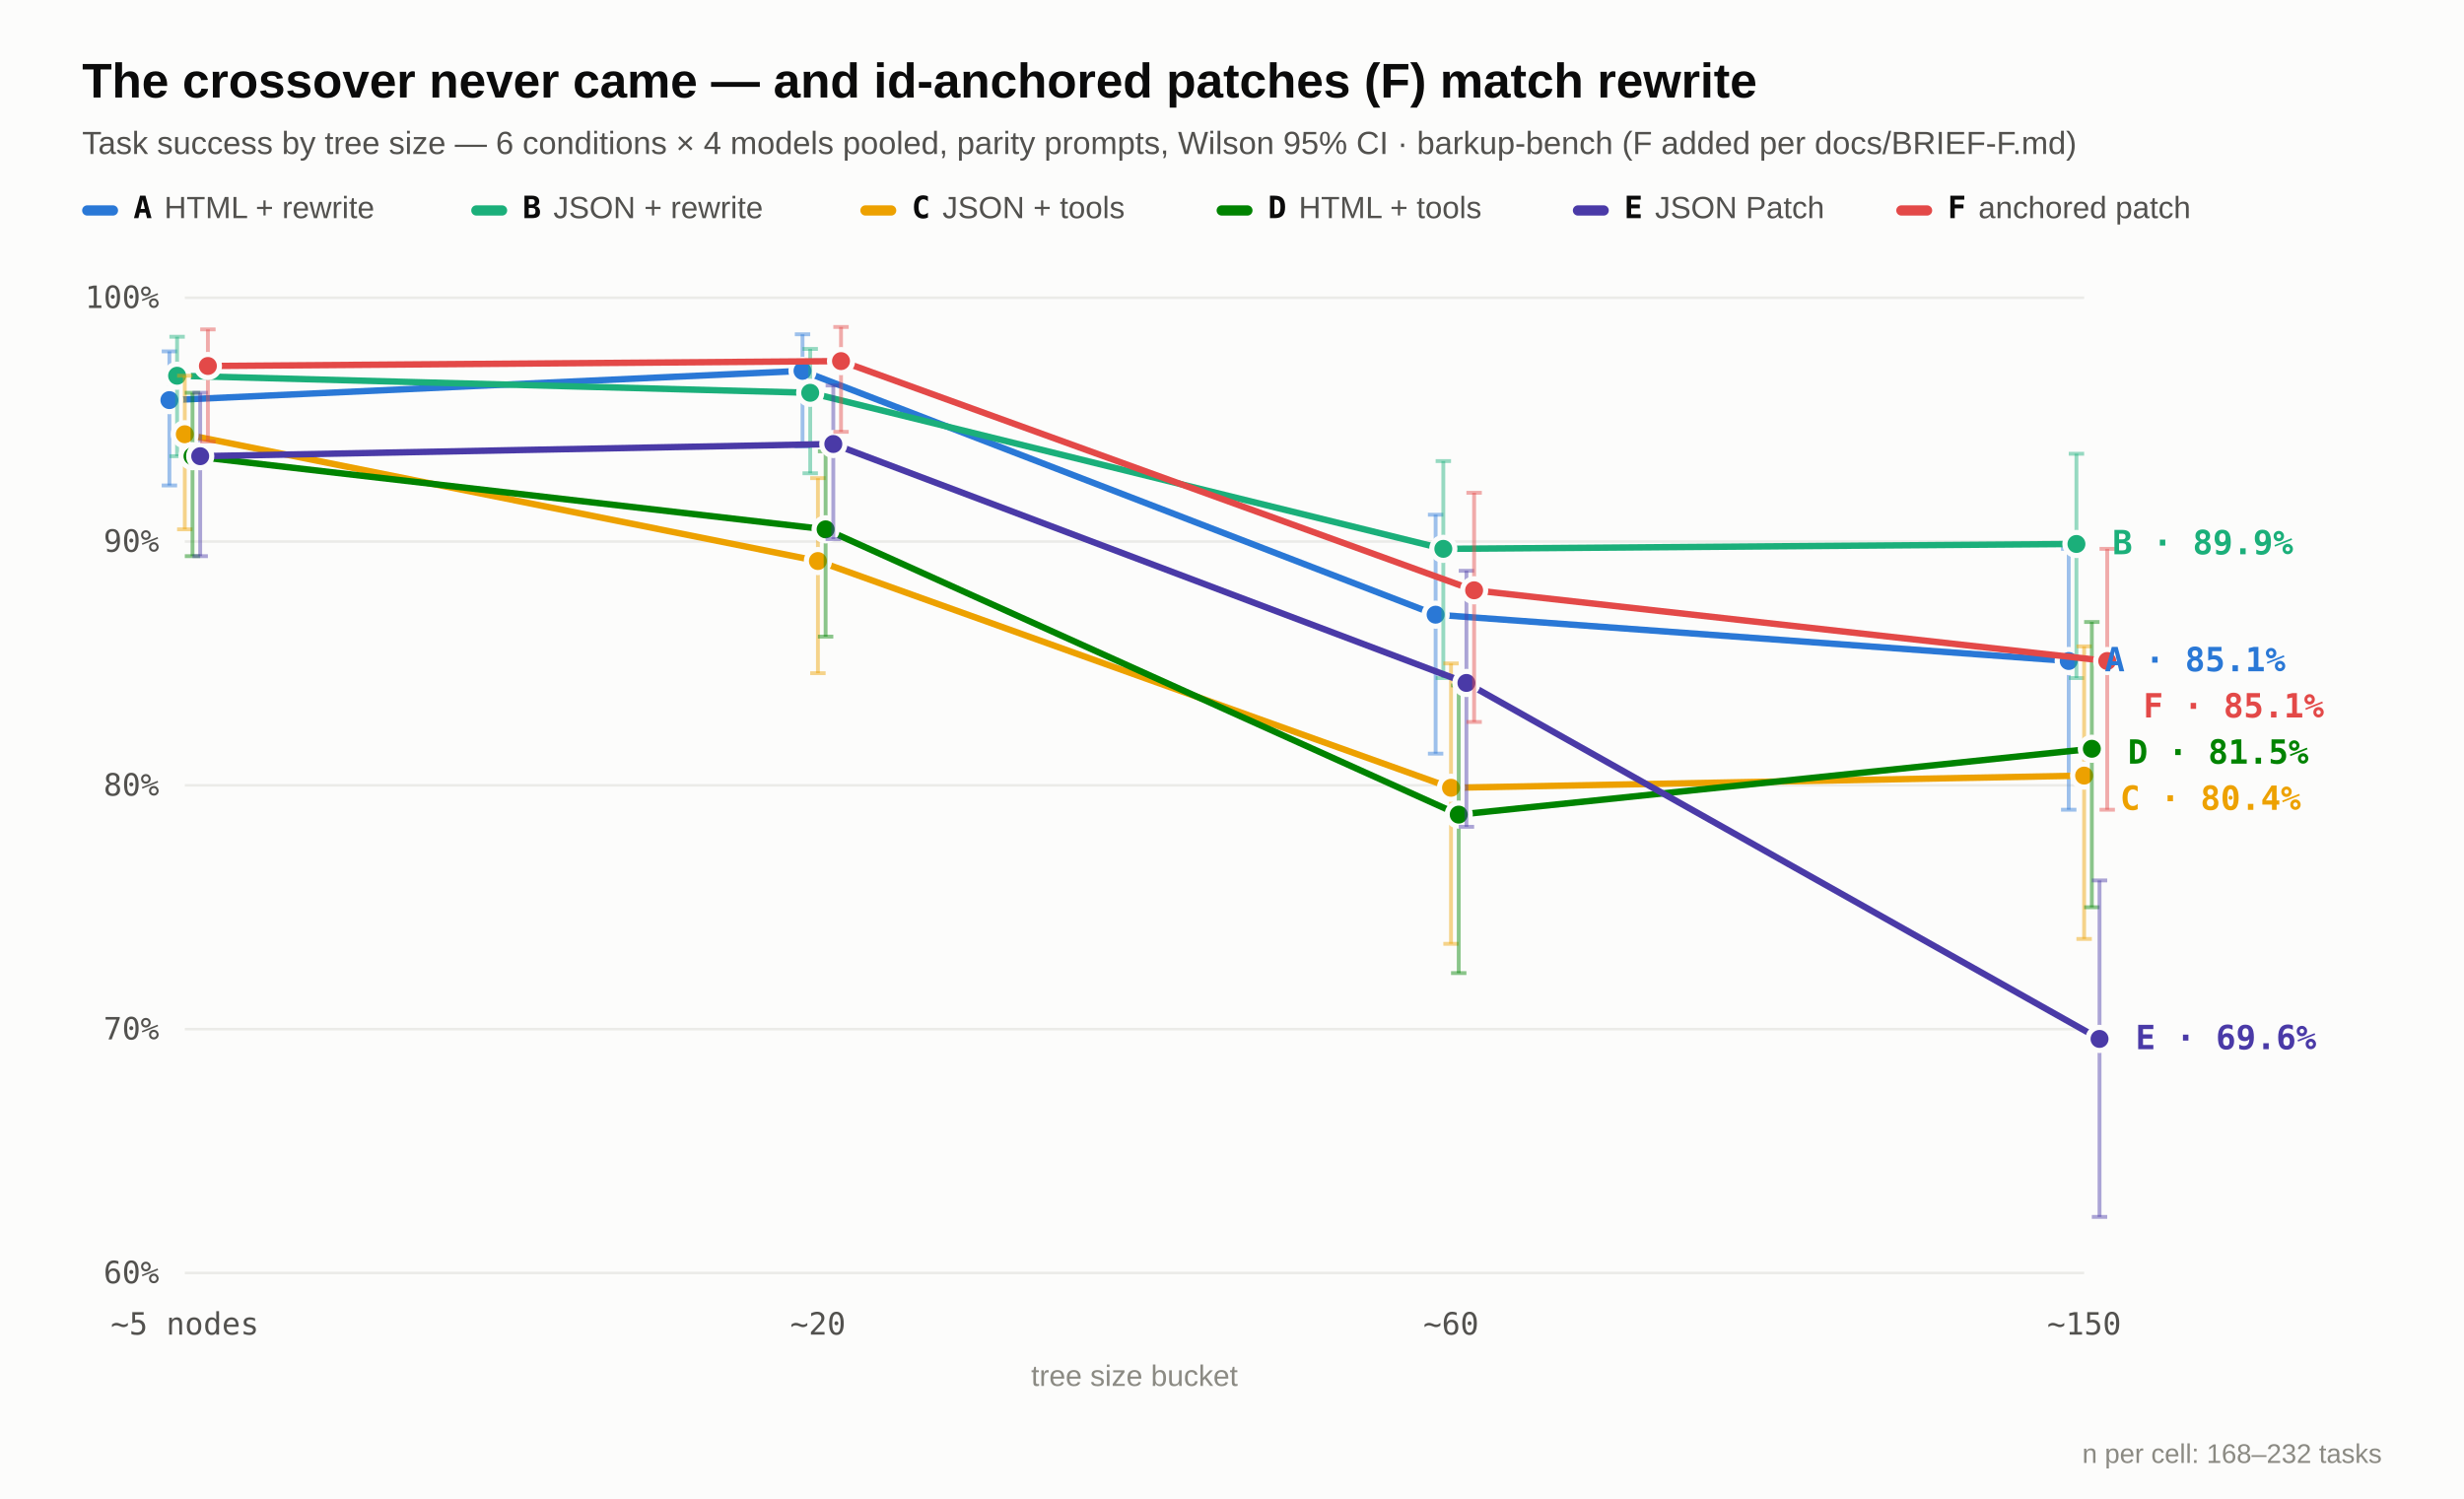
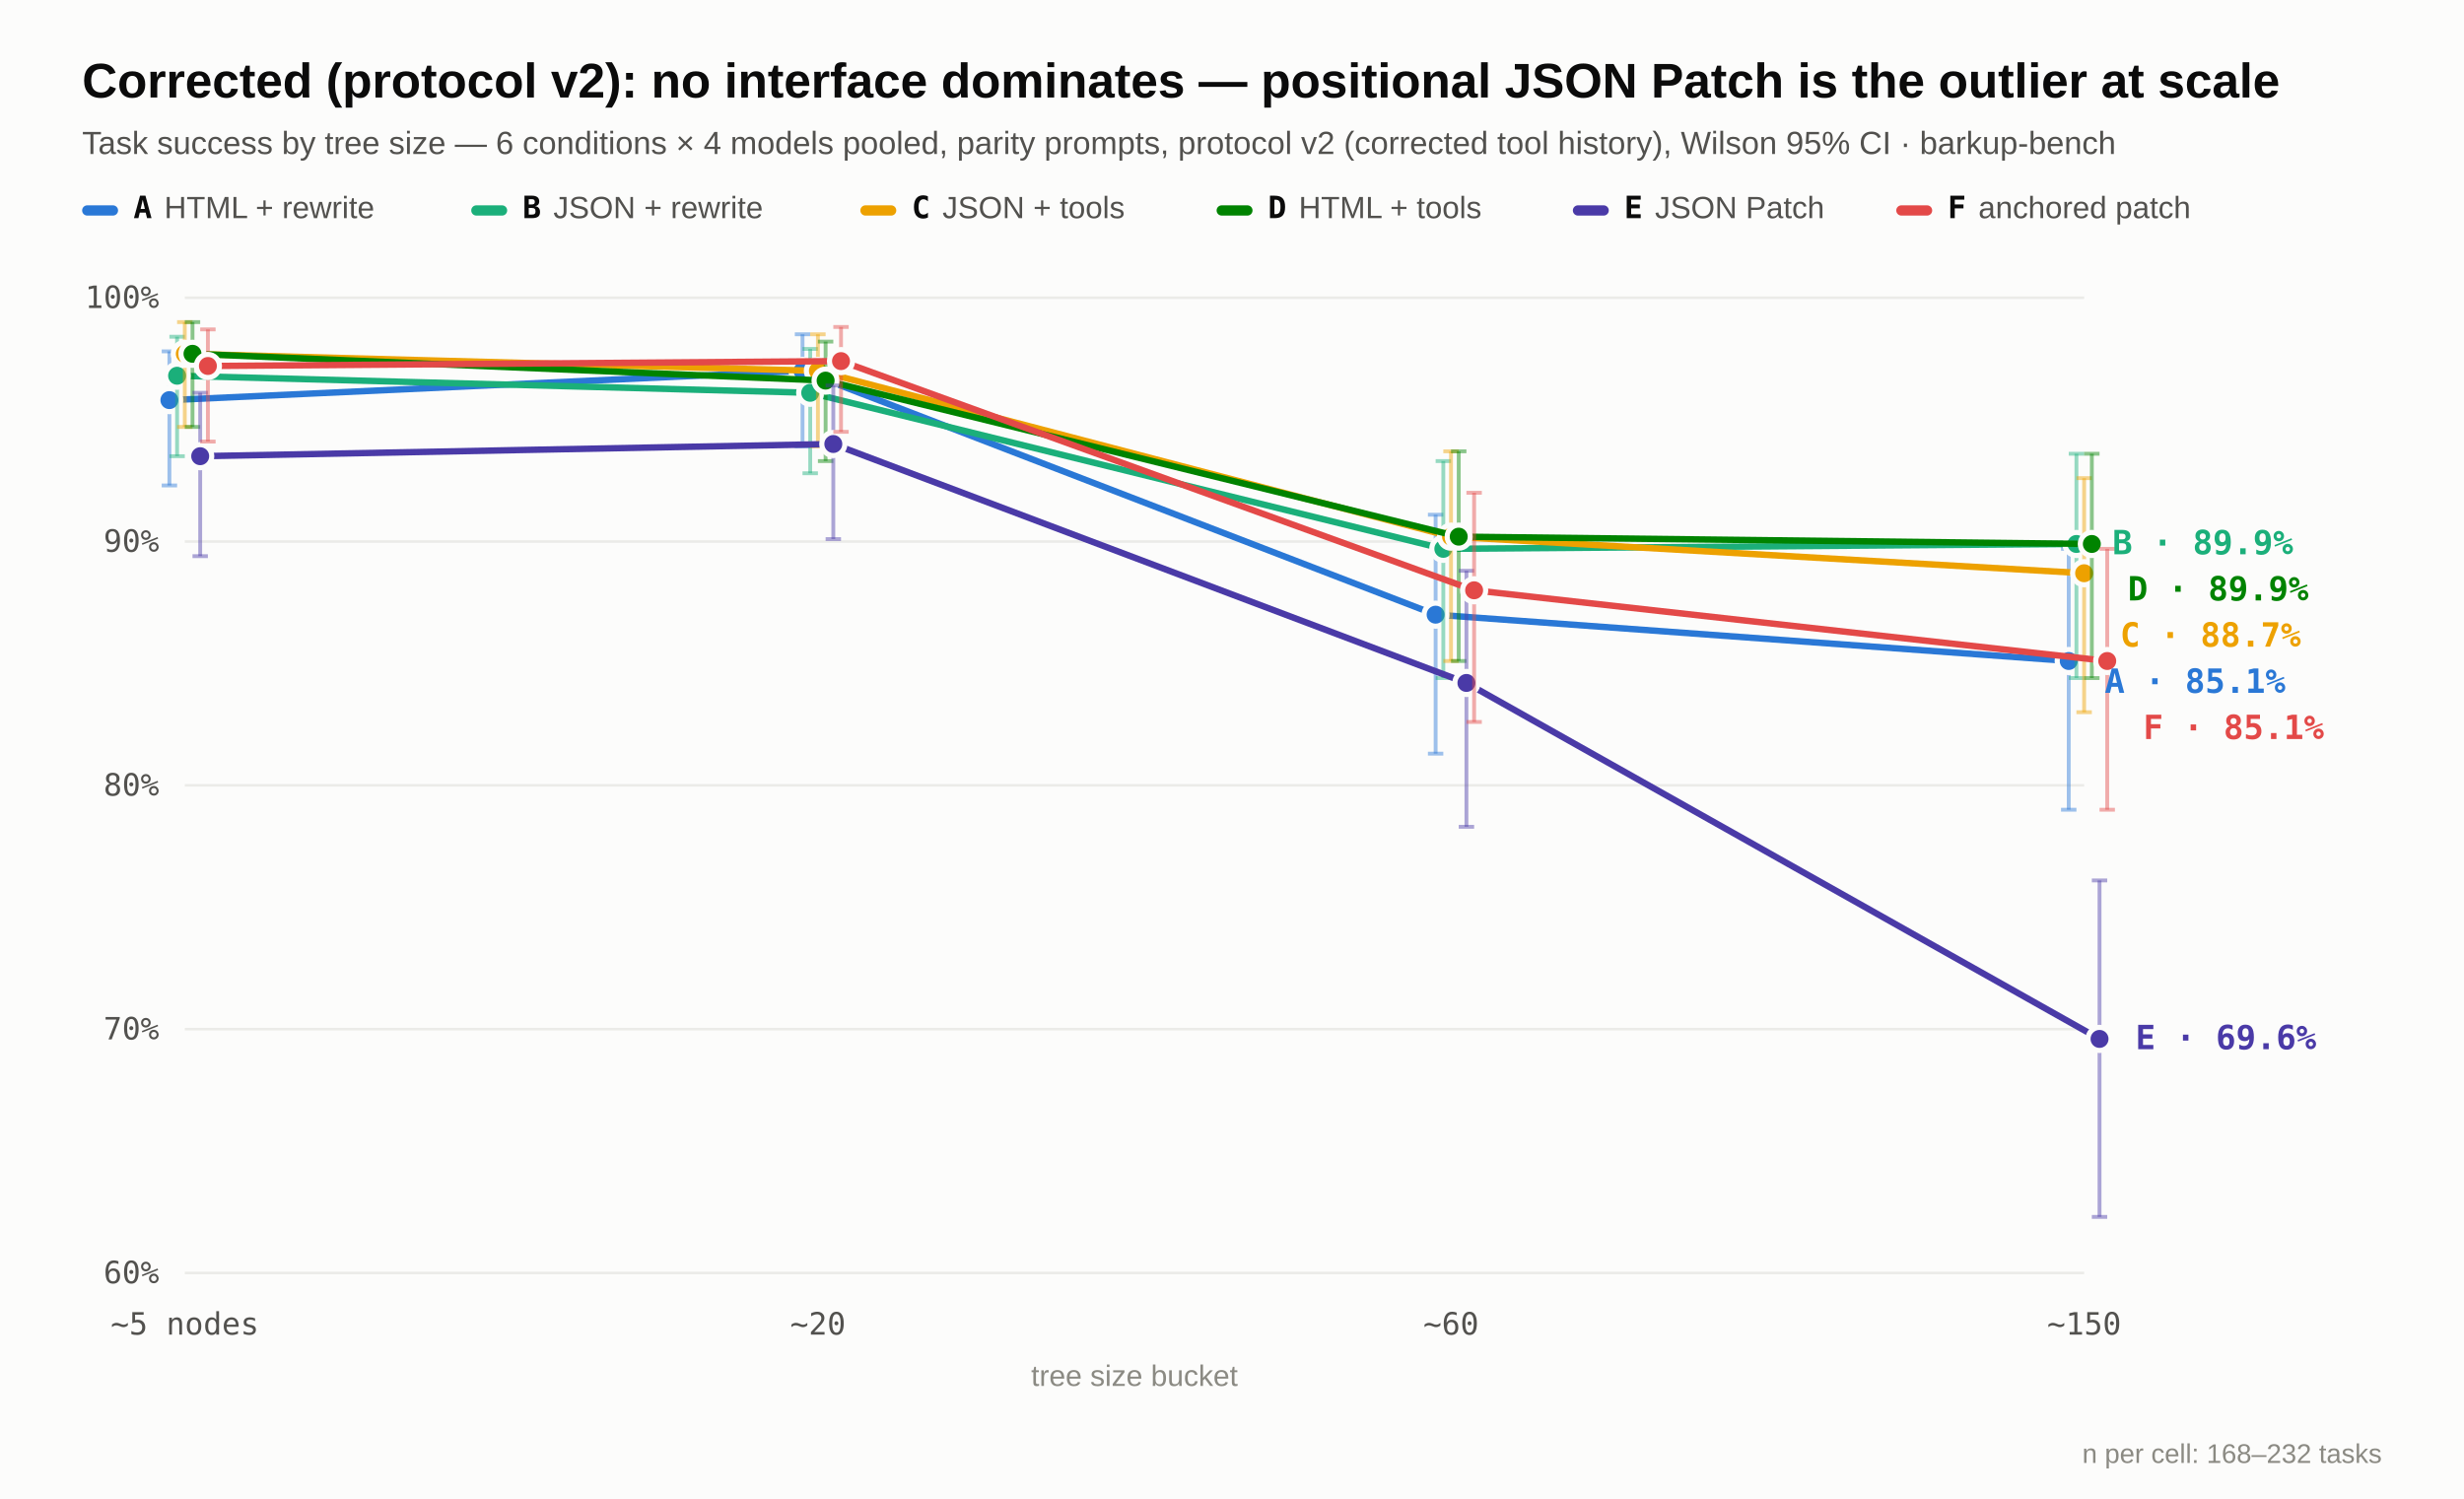
<svg xmlns="http://www.w3.org/2000/svg" viewBox="0 0 960 584" width="960" height="584">
  <rect width="960" height="100%" fill="#fcfcfb" />
-   <text x="32" y="38" font-family="Seravek, 'Gill Sans', 'Helvetica Neue', Arial, sans-serif" font-size="19" font-weight="700" fill="#0b0b0b">The crossover never came — and id-anchored patches (F) match rewrite</text>
-   <text x="32" y="60" font-family="Seravek, 'Gill Sans', 'Helvetica Neue', Arial, sans-serif" font-size="12.5" fill="#52514e">Task success by tree size — 6 conditions × 4 models pooled, parity prompts, Wilson 95% CI · barkup-bench (F added per docs/BRIEF-F.md)</text>
+   <text x="32" y="38" font-family="Seravek, 'Gill Sans', 'Helvetica Neue', Arial, sans-serif" font-size="19" font-weight="700" fill="#0b0b0b">Corrected (protocol v2): no interface dominates — positional JSON Patch is the outlier at scale</text>
+   <text x="32" y="60" font-family="Seravek, 'Gill Sans', 'Helvetica Neue', Arial, sans-serif" font-size="12.5" fill="#52514e">Task success by tree size — 6 conditions × 4 models pooled, parity prompts, protocol v2 (corrected tool history), Wilson 95% CI · barkup-bench</text>
  <rect x="32" y="80" width="14" height="4" rx="2" fill="#2a78d6" />
  <text x="52" y="85" font-family="Menlo, 'SF Mono', Consolas, monospace" font-size="12" font-weight="700" fill="#0b0b0b">A</text>
  <text x="64" y="85" font-family="Seravek, 'Gill Sans', 'Helvetica Neue', Arial, sans-serif" font-size="12" fill="#52514e">HTML + rewrite</text>
  <rect x="183.6" y="80" width="14" height="4" rx="2" fill="#1baf7a" />
  <text x="203.6" y="85" font-family="Menlo, 'SF Mono', Consolas, monospace" font-size="12" font-weight="700" fill="#0b0b0b">B</text>
  <text x="215.6" y="85" font-family="Seravek, 'Gill Sans', 'Helvetica Neue', Arial, sans-serif" font-size="12" fill="#52514e">JSON + rewrite</text>
  <rect x="335.2" y="80" width="14" height="4" rx="2" fill="#eda100" />
  <text x="355.2" y="85" font-family="Menlo, 'SF Mono', Consolas, monospace" font-size="12" font-weight="700" fill="#0b0b0b">C</text>
  <text x="367.2" y="85" font-family="Seravek, 'Gill Sans', 'Helvetica Neue', Arial, sans-serif" font-size="12" fill="#52514e">JSON + tools</text>
  <rect x="474" y="80" width="14" height="4" rx="2" fill="#008300" />
  <text x="494" y="85" font-family="Menlo, 'SF Mono', Consolas, monospace" font-size="12" font-weight="700" fill="#0b0b0b">D</text>
  <text x="506" y="85" font-family="Seravek, 'Gill Sans', 'Helvetica Neue', Arial, sans-serif" font-size="12" fill="#52514e">HTML + tools</text>
  <rect x="612.8" y="80" width="14" height="4" rx="2" fill="#4a3aa7" />
  <text x="632.8" y="85" font-family="Menlo, 'SF Mono', Consolas, monospace" font-size="12" font-weight="700" fill="#0b0b0b">E</text>
  <text x="644.8" y="85" font-family="Seravek, 'Gill Sans', 'Helvetica Neue', Arial, sans-serif" font-size="12" fill="#52514e">JSON Patch</text>
  <rect x="738.8" y="80" width="14" height="4" rx="2" fill="#e34948" />
  <text x="758.8" y="85" font-family="Menlo, 'SF Mono', Consolas, monospace" font-size="12" font-weight="700" fill="#0b0b0b">F</text>
  <text x="770.8" y="85" font-family="Seravek, 'Gill Sans', 'Helvetica Neue', Arial, sans-serif" font-size="12" fill="#52514e">anchored patch</text>
  <line x1="72" x2="812" y1="496" y2="496" stroke="#ebebe8" stroke-width="1" />
  <text x="62" y="500" text-anchor="end" font-family="Menlo, 'SF Mono', Consolas, monospace" font-size="12" fill="#52514e">60%</text>
  <line x1="72" x2="812" y1="401" y2="401" stroke="#ebebe8" stroke-width="1" />
  <text x="62" y="405" text-anchor="end" font-family="Menlo, 'SF Mono', Consolas, monospace" font-size="12" fill="#52514e">70%</text>
  <line x1="72" x2="812" y1="306" y2="306" stroke="#ebebe8" stroke-width="1" />
  <text x="62" y="310" text-anchor="end" font-family="Menlo, 'SF Mono', Consolas, monospace" font-size="12" fill="#52514e">80%</text>
  <line x1="72" x2="812" y1="211" y2="211" stroke="#ebebe8" stroke-width="1" />
  <text x="62" y="215" text-anchor="end" font-family="Menlo, 'SF Mono', Consolas, monospace" font-size="12" fill="#52514e">90%</text>
  <line x1="72" x2="812" y1="116" y2="116" stroke="#ebebe8" stroke-width="1" />
  <text x="62" y="120" text-anchor="end" font-family="Menlo, 'SF Mono', Consolas, monospace" font-size="12" fill="#52514e">100%</text>
  <text x="72" y="520" text-anchor="middle" font-family="Menlo, 'SF Mono', Consolas, monospace" font-size="12" fill="#52514e">~5 nodes</text>
  <text x="318.667" y="520" text-anchor="middle" font-family="Menlo, 'SF Mono', Consolas, monospace" font-size="12" fill="#52514e">~20</text>
  <text x="565.333" y="520" text-anchor="middle" font-family="Menlo, 'SF Mono', Consolas, monospace" font-size="12" fill="#52514e">~60</text>
  <text x="812" y="520" text-anchor="middle" font-family="Menlo, 'SF Mono', Consolas, monospace" font-size="12" fill="#52514e">~150</text>
  <text x="442" y="540" text-anchor="middle" font-family="Seravek, 'Gill Sans', 'Helvetica Neue', Arial, sans-serif" font-size="11.5" fill="#8b8a83">tree size bucket</text>
  <line x1="66" x2="66" y1="189.15" y2="136.9" stroke="#2a78d6" stroke-width="1.5" opacity="0.45" />
  <line x1="63" x2="69" y1="189.15" y2="189.15" stroke="#2a78d6" stroke-width="1.5" opacity="0.45" />
  <line x1="63" x2="69" y1="136.9" y2="136.9" stroke="#2a78d6" stroke-width="1.5" opacity="0.45" />
  <line x1="312.667" x2="312.667" y1="173.95" y2="130.25" stroke="#2a78d6" stroke-width="1.5" opacity="0.45" />
  <line x1="309.667" x2="315.667" y1="173.95" y2="173.95" stroke="#2a78d6" stroke-width="1.5" opacity="0.45" />
  <line x1="309.667" x2="315.667" y1="130.25" y2="130.25" stroke="#2a78d6" stroke-width="1.5" opacity="0.45" />
  <line x1="559.333" x2="559.333" y1="293.65" y2="200.55" stroke="#2a78d6" stroke-width="1.5" opacity="0.45" />
  <line x1="556.333" x2="562.333" y1="293.65" y2="293.65" stroke="#2a78d6" stroke-width="1.5" opacity="0.45" />
  <line x1="556.333" x2="562.333" y1="200.55" y2="200.55" stroke="#2a78d6" stroke-width="1.5" opacity="0.45" />
  <line x1="806" x2="806" y1="315.5" y2="213.85" stroke="#2a78d6" stroke-width="1.5" opacity="0.45" />
  <line x1="803" x2="809" y1="315.5" y2="315.5" stroke="#2a78d6" stroke-width="1.5" opacity="0.45" />
  <line x1="803" x2="809" y1="213.85" y2="213.85" stroke="#2a78d6" stroke-width="1.5" opacity="0.45" />
  <path d="M66,155.9 L312.667,144.5 L559.333,239.5 L806,257.55" fill="none" stroke="#2a78d6" stroke-width="2.5" stroke-linejoin="round" />
  <circle cx="66" cy="155.9" r="4.5" fill="#2a78d6" stroke="#fcfcfb" stroke-width="2" />
  <circle cx="312.667" cy="144.5" r="4.5" fill="#2a78d6" stroke="#fcfcfb" stroke-width="2" />
  <circle cx="559.333" cy="239.5" r="4.5" fill="#2a78d6" stroke="#fcfcfb" stroke-width="2" />
  <circle cx="806" cy="257.55" r="4.5" fill="#2a78d6" stroke="#fcfcfb" stroke-width="2" />
  <line x1="69" x2="69" y1="177.75" y2="131.2" stroke="#1baf7a" stroke-width="1.5" opacity="0.45" />
  <line x1="66" x2="72" y1="177.75" y2="177.75" stroke="#1baf7a" stroke-width="1.5" opacity="0.45" />
  <line x1="66" x2="72" y1="131.2" y2="131.2" stroke="#1baf7a" stroke-width="1.5" opacity="0.45" />
  <line x1="315.667" x2="315.667" y1="184.4" y2="135.95" stroke="#1baf7a" stroke-width="1.5" opacity="0.45" />
  <line x1="312.667" x2="318.667" y1="184.4" y2="184.4" stroke="#1baf7a" stroke-width="1.5" opacity="0.45" />
  <line x1="312.667" x2="318.667" y1="135.95" y2="135.95" stroke="#1baf7a" stroke-width="1.5" opacity="0.45" />
  <line x1="562.333" x2="562.333" y1="264.2" y2="179.65" stroke="#1baf7a" stroke-width="1.5" opacity="0.45" />
  <line x1="559.333" x2="565.333" y1="264.2" y2="264.2" stroke="#1baf7a" stroke-width="1.5" opacity="0.45" />
  <line x1="559.333" x2="565.333" y1="179.65" y2="179.65" stroke="#1baf7a" stroke-width="1.5" opacity="0.45" />
  <line x1="809" x2="809" y1="264.2" y2="176.8" stroke="#1baf7a" stroke-width="1.5" opacity="0.45" />
  <line x1="806" x2="812" y1="264.2" y2="264.2" stroke="#1baf7a" stroke-width="1.5" opacity="0.45" />
  <line x1="806" x2="812" y1="176.8" y2="176.8" stroke="#1baf7a" stroke-width="1.5" opacity="0.45" />
  <path d="M69,146.4 L315.667,153.05 L562.333,213.85 L809,211.95" fill="none" stroke="#1baf7a" stroke-width="2.5" stroke-linejoin="round" />
  <circle cx="69" cy="146.4" r="4.5" fill="#1baf7a" stroke="#fcfcfb" stroke-width="2" />
  <circle cx="315.667" cy="153.05" r="4.5" fill="#1baf7a" stroke="#fcfcfb" stroke-width="2" />
  <circle cx="562.333" cy="213.85" r="4.5" fill="#1baf7a" stroke="#fcfcfb" stroke-width="2" />
  <circle cx="809" cy="211.95" r="4.5" fill="#1baf7a" stroke="#fcfcfb" stroke-width="2" />
-   <line x1="72" x2="72" y1="206.25" y2="146.4" stroke="#eda100" stroke-width="1.5" opacity="0.45" />
-   <line x1="69" x2="75" y1="206.25" y2="206.25" stroke="#eda100" stroke-width="1.5" opacity="0.45" />
-   <line x1="69" x2="75" y1="146.4" y2="146.4" stroke="#eda100" stroke-width="1.5" opacity="0.45" />
-   <line x1="318.667" x2="318.667" y1="262.3" y2="186.3" stroke="#eda100" stroke-width="1.5" opacity="0.45" />
-   <line x1="315.667" x2="321.667" y1="262.3" y2="262.3" stroke="#eda100" stroke-width="1.5" opacity="0.45" />
-   <line x1="315.667" x2="321.667" y1="186.3" y2="186.3" stroke="#eda100" stroke-width="1.5" opacity="0.45" />
-   <line x1="565.333" x2="565.333" y1="367.75" y2="258.5" stroke="#eda100" stroke-width="1.5" opacity="0.45" />
-   <line x1="562.333" x2="568.333" y1="367.75" y2="367.75" stroke="#eda100" stroke-width="1.5" opacity="0.45" />
-   <line x1="562.333" x2="568.333" y1="258.5" y2="258.5" stroke="#eda100" stroke-width="1.5" opacity="0.45" />
-   <line x1="812" x2="812" y1="365.85" y2="251.85" stroke="#eda100" stroke-width="1.5" opacity="0.45" />
-   <line x1="809" x2="815" y1="365.85" y2="365.85" stroke="#eda100" stroke-width="1.5" opacity="0.45" />
-   <line x1="809" x2="815" y1="251.85" y2="251.85" stroke="#eda100" stroke-width="1.5" opacity="0.45" />
-   <path d="M72,169.2 L318.667,218.6 L565.333,306.95 L812,302.2" fill="none" stroke="#eda100" stroke-width="2.5" stroke-linejoin="round" />
-   <circle cx="72" cy="169.2" r="4.5" fill="#eda100" stroke="#fcfcfb" stroke-width="2" />
-   <circle cx="318.667" cy="218.6" r="4.5" fill="#eda100" stroke="#fcfcfb" stroke-width="2" />
-   <circle cx="565.333" cy="306.95" r="4.5" fill="#eda100" stroke="#fcfcfb" stroke-width="2" />
-   <circle cx="812" cy="302.2" r="4.5" fill="#eda100" stroke="#fcfcfb" stroke-width="2" />
-   <line x1="75" x2="75" y1="216.7" y2="153.05" stroke="#008300" stroke-width="1.5" opacity="0.45" />
-   <line x1="72" x2="78" y1="216.7" y2="216.7" stroke="#008300" stroke-width="1.5" opacity="0.45" />
-   <line x1="72" x2="78" y1="153.05" y2="153.05" stroke="#008300" stroke-width="1.5" opacity="0.45" />
-   <line x1="321.667" x2="321.667" y1="248.05" y2="175.85" stroke="#008300" stroke-width="1.5" opacity="0.45" />
-   <line x1="318.667" x2="324.667" y1="248.05" y2="248.05" stroke="#008300" stroke-width="1.5" opacity="0.45" />
-   <line x1="318.667" x2="324.667" y1="175.85" y2="175.85" stroke="#008300" stroke-width="1.5" opacity="0.45" />
-   <line x1="568.333" x2="568.333" y1="379.15" y2="267.05" stroke="#008300" stroke-width="1.5" opacity="0.45" />
-   <line x1="565.333" x2="571.333" y1="379.15" y2="379.15" stroke="#008300" stroke-width="1.5" opacity="0.45" />
-   <line x1="565.333" x2="571.333" y1="267.05" y2="267.05" stroke="#008300" stroke-width="1.5" opacity="0.45" />
-   <line x1="815" x2="815" y1="353.5" y2="242.35" stroke="#008300" stroke-width="1.5" opacity="0.45" />
-   <line x1="812" x2="818" y1="353.5" y2="353.5" stroke="#008300" stroke-width="1.5" opacity="0.45" />
-   <line x1="812" x2="818" y1="242.35" y2="242.35" stroke="#008300" stroke-width="1.5" opacity="0.45" />
-   <path d="M75,177.75 L321.667,206.25 L568.333,317.4 L815,291.75" fill="none" stroke="#008300" stroke-width="2.5" stroke-linejoin="round" />
-   <circle cx="75" cy="177.75" r="4.5" fill="#008300" stroke="#fcfcfb" stroke-width="2" />
-   <circle cx="321.667" cy="206.25" r="4.5" fill="#008300" stroke="#fcfcfb" stroke-width="2" />
-   <circle cx="568.333" cy="317.4" r="4.5" fill="#008300" stroke="#fcfcfb" stroke-width="2" />
-   <circle cx="815" cy="291.75" r="4.5" fill="#008300" stroke="#fcfcfb" stroke-width="2" />
+   <line x1="72" x2="72" y1="166.35" y2="125.5" stroke="#eda100" stroke-width="1.5" opacity="0.45" />
+   <line x1="69" x2="75" y1="166.35" y2="166.35" stroke="#eda100" stroke-width="1.5" opacity="0.45" />
+   <line x1="69" x2="75" y1="125.5" y2="125.5" stroke="#eda100" stroke-width="1.5" opacity="0.45" />
+   <line x1="318.667" x2="318.667" y1="173.95" y2="130.25" stroke="#eda100" stroke-width="1.5" opacity="0.45" />
+   <line x1="315.667" x2="321.667" y1="173.95" y2="173.95" stroke="#eda100" stroke-width="1.5" opacity="0.45" />
+   <line x1="315.667" x2="321.667" y1="130.25" y2="130.25" stroke="#eda100" stroke-width="1.5" opacity="0.45" />
+   <line x1="565.333" x2="565.333" y1="257.55" y2="175.85" stroke="#eda100" stroke-width="1.5" opacity="0.45" />
+   <line x1="562.333" x2="568.333" y1="257.55" y2="257.55" stroke="#eda100" stroke-width="1.5" opacity="0.45" />
+   <line x1="562.333" x2="568.333" y1="175.85" y2="175.85" stroke="#eda100" stroke-width="1.5" opacity="0.45" />
+   <line x1="812" x2="812" y1="277.5" y2="186.3" stroke="#eda100" stroke-width="1.5" opacity="0.45" />
+   <line x1="809" x2="815" y1="277.5" y2="277.5" stroke="#eda100" stroke-width="1.5" opacity="0.45" />
+   <line x1="809" x2="815" y1="186.3" y2="186.3" stroke="#eda100" stroke-width="1.5" opacity="0.45" />
+   <path d="M72,137.85 L318.667,144.5 L565.333,209.1 L812,223.35" fill="none" stroke="#eda100" stroke-width="2.5" stroke-linejoin="round" />
+   <circle cx="72" cy="137.85" r="4.5" fill="#eda100" stroke="#fcfcfb" stroke-width="2" />
+   <circle cx="318.667" cy="144.5" r="4.5" fill="#eda100" stroke="#fcfcfb" stroke-width="2" />
+   <circle cx="565.333" cy="209.1" r="4.5" fill="#eda100" stroke="#fcfcfb" stroke-width="2" />
+   <circle cx="812" cy="223.35" r="4.5" fill="#eda100" stroke="#fcfcfb" stroke-width="2" />
+   <line x1="75" x2="75" y1="166.35" y2="125.5" stroke="#008300" stroke-width="1.5" opacity="0.45" />
+   <line x1="72" x2="78" y1="166.35" y2="166.35" stroke="#008300" stroke-width="1.5" opacity="0.45" />
+   <line x1="72" x2="78" y1="125.5" y2="125.5" stroke="#008300" stroke-width="1.5" opacity="0.45" />
+   <line x1="321.667" x2="321.667" y1="179.65" y2="133.1" stroke="#008300" stroke-width="1.5" opacity="0.45" />
+   <line x1="318.667" x2="324.667" y1="179.65" y2="179.65" stroke="#008300" stroke-width="1.5" opacity="0.45" />
+   <line x1="318.667" x2="324.667" y1="133.1" y2="133.1" stroke="#008300" stroke-width="1.5" opacity="0.45" />
+   <line x1="568.333" x2="568.333" y1="257.55" y2="175.85" stroke="#008300" stroke-width="1.5" opacity="0.45" />
+   <line x1="565.333" x2="571.333" y1="257.55" y2="257.55" stroke="#008300" stroke-width="1.5" opacity="0.45" />
+   <line x1="565.333" x2="571.333" y1="175.85" y2="175.85" stroke="#008300" stroke-width="1.5" opacity="0.45" />
+   <line x1="815" x2="815" y1="264.2" y2="176.8" stroke="#008300" stroke-width="1.5" opacity="0.45" />
+   <line x1="812" x2="818" y1="264.2" y2="264.2" stroke="#008300" stroke-width="1.5" opacity="0.45" />
+   <line x1="812" x2="818" y1="176.8" y2="176.8" stroke="#008300" stroke-width="1.5" opacity="0.45" />
+   <path d="M75,137.85 L321.667,148.3 L568.333,209.1 L815,211.95" fill="none" stroke="#008300" stroke-width="2.5" stroke-linejoin="round" />
+   <circle cx="75" cy="137.85" r="4.5" fill="#008300" stroke="#fcfcfb" stroke-width="2" />
+   <circle cx="321.667" cy="148.3" r="4.5" fill="#008300" stroke="#fcfcfb" stroke-width="2" />
+   <circle cx="568.333" cy="209.1" r="4.5" fill="#008300" stroke="#fcfcfb" stroke-width="2" />
+   <circle cx="815" cy="211.95" r="4.5" fill="#008300" stroke="#fcfcfb" stroke-width="2" />
  <line x1="78" x2="78" y1="216.7" y2="153.05" stroke="#4a3aa7" stroke-width="1.5" opacity="0.45" />
  <line x1="75" x2="81" y1="216.7" y2="216.7" stroke="#4a3aa7" stroke-width="1.5" opacity="0.45" />
  <line x1="75" x2="81" y1="153.05" y2="153.05" stroke="#4a3aa7" stroke-width="1.5" opacity="0.45" />
  <line x1="324.667" x2="324.667" y1="210.05" y2="150.2" stroke="#4a3aa7" stroke-width="1.5" opacity="0.45" />
  <line x1="321.667" x2="327.667" y1="210.05" y2="210.05" stroke="#4a3aa7" stroke-width="1.5" opacity="0.45" />
  <line x1="321.667" x2="327.667" y1="150.2" y2="150.2" stroke="#4a3aa7" stroke-width="1.5" opacity="0.45" />
  <line x1="571.333" x2="571.333" y1="322.15" y2="222.4" stroke="#4a3aa7" stroke-width="1.5" opacity="0.45" />
  <line x1="568.333" x2="574.333" y1="322.15" y2="322.15" stroke="#4a3aa7" stroke-width="1.5" opacity="0.45" />
  <line x1="568.333" x2="574.333" y1="222.4" y2="222.4" stroke="#4a3aa7" stroke-width="1.5" opacity="0.45" />
  <line x1="818" x2="818" y1="474.15" y2="343.05" stroke="#4a3aa7" stroke-width="1.5" opacity="0.45" />
  <line x1="815" x2="821" y1="474.15" y2="474.15" stroke="#4a3aa7" stroke-width="1.5" opacity="0.45" />
  <line x1="815" x2="821" y1="343.05" y2="343.05" stroke="#4a3aa7" stroke-width="1.5" opacity="0.45" />
  <path d="M78,177.75 L324.667,173 L571.333,266.1 L818,404.8" fill="none" stroke="#4a3aa7" stroke-width="2.5" stroke-linejoin="round" />
  <circle cx="78" cy="177.75" r="4.5" fill="#4a3aa7" stroke="#fcfcfb" stroke-width="2" />
  <circle cx="324.667" cy="173" r="4.5" fill="#4a3aa7" stroke="#fcfcfb" stroke-width="2" />
  <circle cx="571.333" cy="266.1" r="4.5" fill="#4a3aa7" stroke="#fcfcfb" stroke-width="2" />
  <circle cx="818" cy="404.8" r="4.5" fill="#4a3aa7" stroke="#fcfcfb" stroke-width="2" />
  <line x1="81" x2="81" y1="172.05" y2="128.35" stroke="#e34948" stroke-width="1.5" opacity="0.45" />
  <line x1="78" x2="84" y1="172.05" y2="172.05" stroke="#e34948" stroke-width="1.5" opacity="0.45" />
  <line x1="78" x2="84" y1="128.35" y2="128.35" stroke="#e34948" stroke-width="1.5" opacity="0.45" />
  <line x1="327.667" x2="327.667" y1="168.25" y2="127.4" stroke="#e34948" stroke-width="1.5" opacity="0.45" />
  <line x1="324.667" x2="330.667" y1="168.25" y2="168.25" stroke="#e34948" stroke-width="1.5" opacity="0.45" />
  <line x1="324.667" x2="330.667" y1="127.4" y2="127.4" stroke="#e34948" stroke-width="1.5" opacity="0.45" />
  <line x1="574.333" x2="574.333" y1="281.3" y2="192" stroke="#e34948" stroke-width="1.5" opacity="0.45" />
  <line x1="571.333" x2="577.333" y1="281.3" y2="281.3" stroke="#e34948" stroke-width="1.5" opacity="0.45" />
  <line x1="571.333" x2="577.333" y1="192" y2="192" stroke="#e34948" stroke-width="1.5" opacity="0.45" />
  <line x1="821" x2="821" y1="315.5" y2="213.85" stroke="#e34948" stroke-width="1.5" opacity="0.45" />
  <line x1="818" x2="824" y1="315.5" y2="315.5" stroke="#e34948" stroke-width="1.5" opacity="0.45" />
  <line x1="818" x2="824" y1="213.85" y2="213.85" stroke="#e34948" stroke-width="1.5" opacity="0.45" />
  <path d="M81,142.6 L327.667,140.7 L574.333,230 L821,257.55" fill="none" stroke="#e34948" stroke-width="2.5" stroke-linejoin="round" />
  <circle cx="81" cy="142.6" r="4.5" fill="#e34948" stroke="#fcfcfb" stroke-width="2" />
  <circle cx="327.667" cy="140.7" r="4.5" fill="#e34948" stroke="#fcfcfb" stroke-width="2" />
  <circle cx="574.333" cy="230" r="4.5" fill="#e34948" stroke="#fcfcfb" stroke-width="2" />
  <circle cx="821" cy="257.55" r="4.5" fill="#e34948" stroke="#fcfcfb" stroke-width="2" />
-   <text x="820" y="261.55" font-family="Menlo, 'SF Mono', Consolas, monospace" font-size="13" font-weight="700" fill="#2a78d6">A · 85.1%</text>
+   <text x="820" y="269.95" font-family="Menlo, 'SF Mono', Consolas, monospace" font-size="13" font-weight="700" fill="#2a78d6">A · 85.1%</text>
  <text x="823" y="215.95" font-family="Menlo, 'SF Mono', Consolas, monospace" font-size="13" font-weight="700" fill="#1baf7a">B · 89.9%</text>
-   <text x="826" y="315.55" font-family="Menlo, 'SF Mono', Consolas, monospace" font-size="13" font-weight="700" fill="#eda100">C · 80.4%</text>
-   <text x="829" y="297.55" font-family="Menlo, 'SF Mono', Consolas, monospace" font-size="13" font-weight="700" fill="#008300">D · 81.5%</text>
+   <text x="826" y="251.95" font-family="Menlo, 'SF Mono', Consolas, monospace" font-size="13" font-weight="700" fill="#eda100">C · 88.7%</text>
+   <text x="829" y="233.95" font-family="Menlo, 'SF Mono', Consolas, monospace" font-size="13" font-weight="700" fill="#008300">D · 89.9%</text>
  <text x="832" y="408.8" font-family="Menlo, 'SF Mono', Consolas, monospace" font-size="13" font-weight="700" fill="#4a3aa7">E · 69.6%</text>
-   <text x="835" y="279.55" font-family="Menlo, 'SF Mono', Consolas, monospace" font-size="13" font-weight="700" fill="#e34948">F · 85.1%</text>
+   <text x="835" y="287.95" font-family="Menlo, 'SF Mono', Consolas, monospace" font-size="13" font-weight="700" fill="#e34948">F · 85.1%</text>
  <text x="928" y="570" text-anchor="end" font-family="Seravek, 'Gill Sans', 'Helvetica Neue', Arial, sans-serif" font-size="10.5" fill="#8b8a83">n per cell: 168–232 tasks</text>
</svg>
